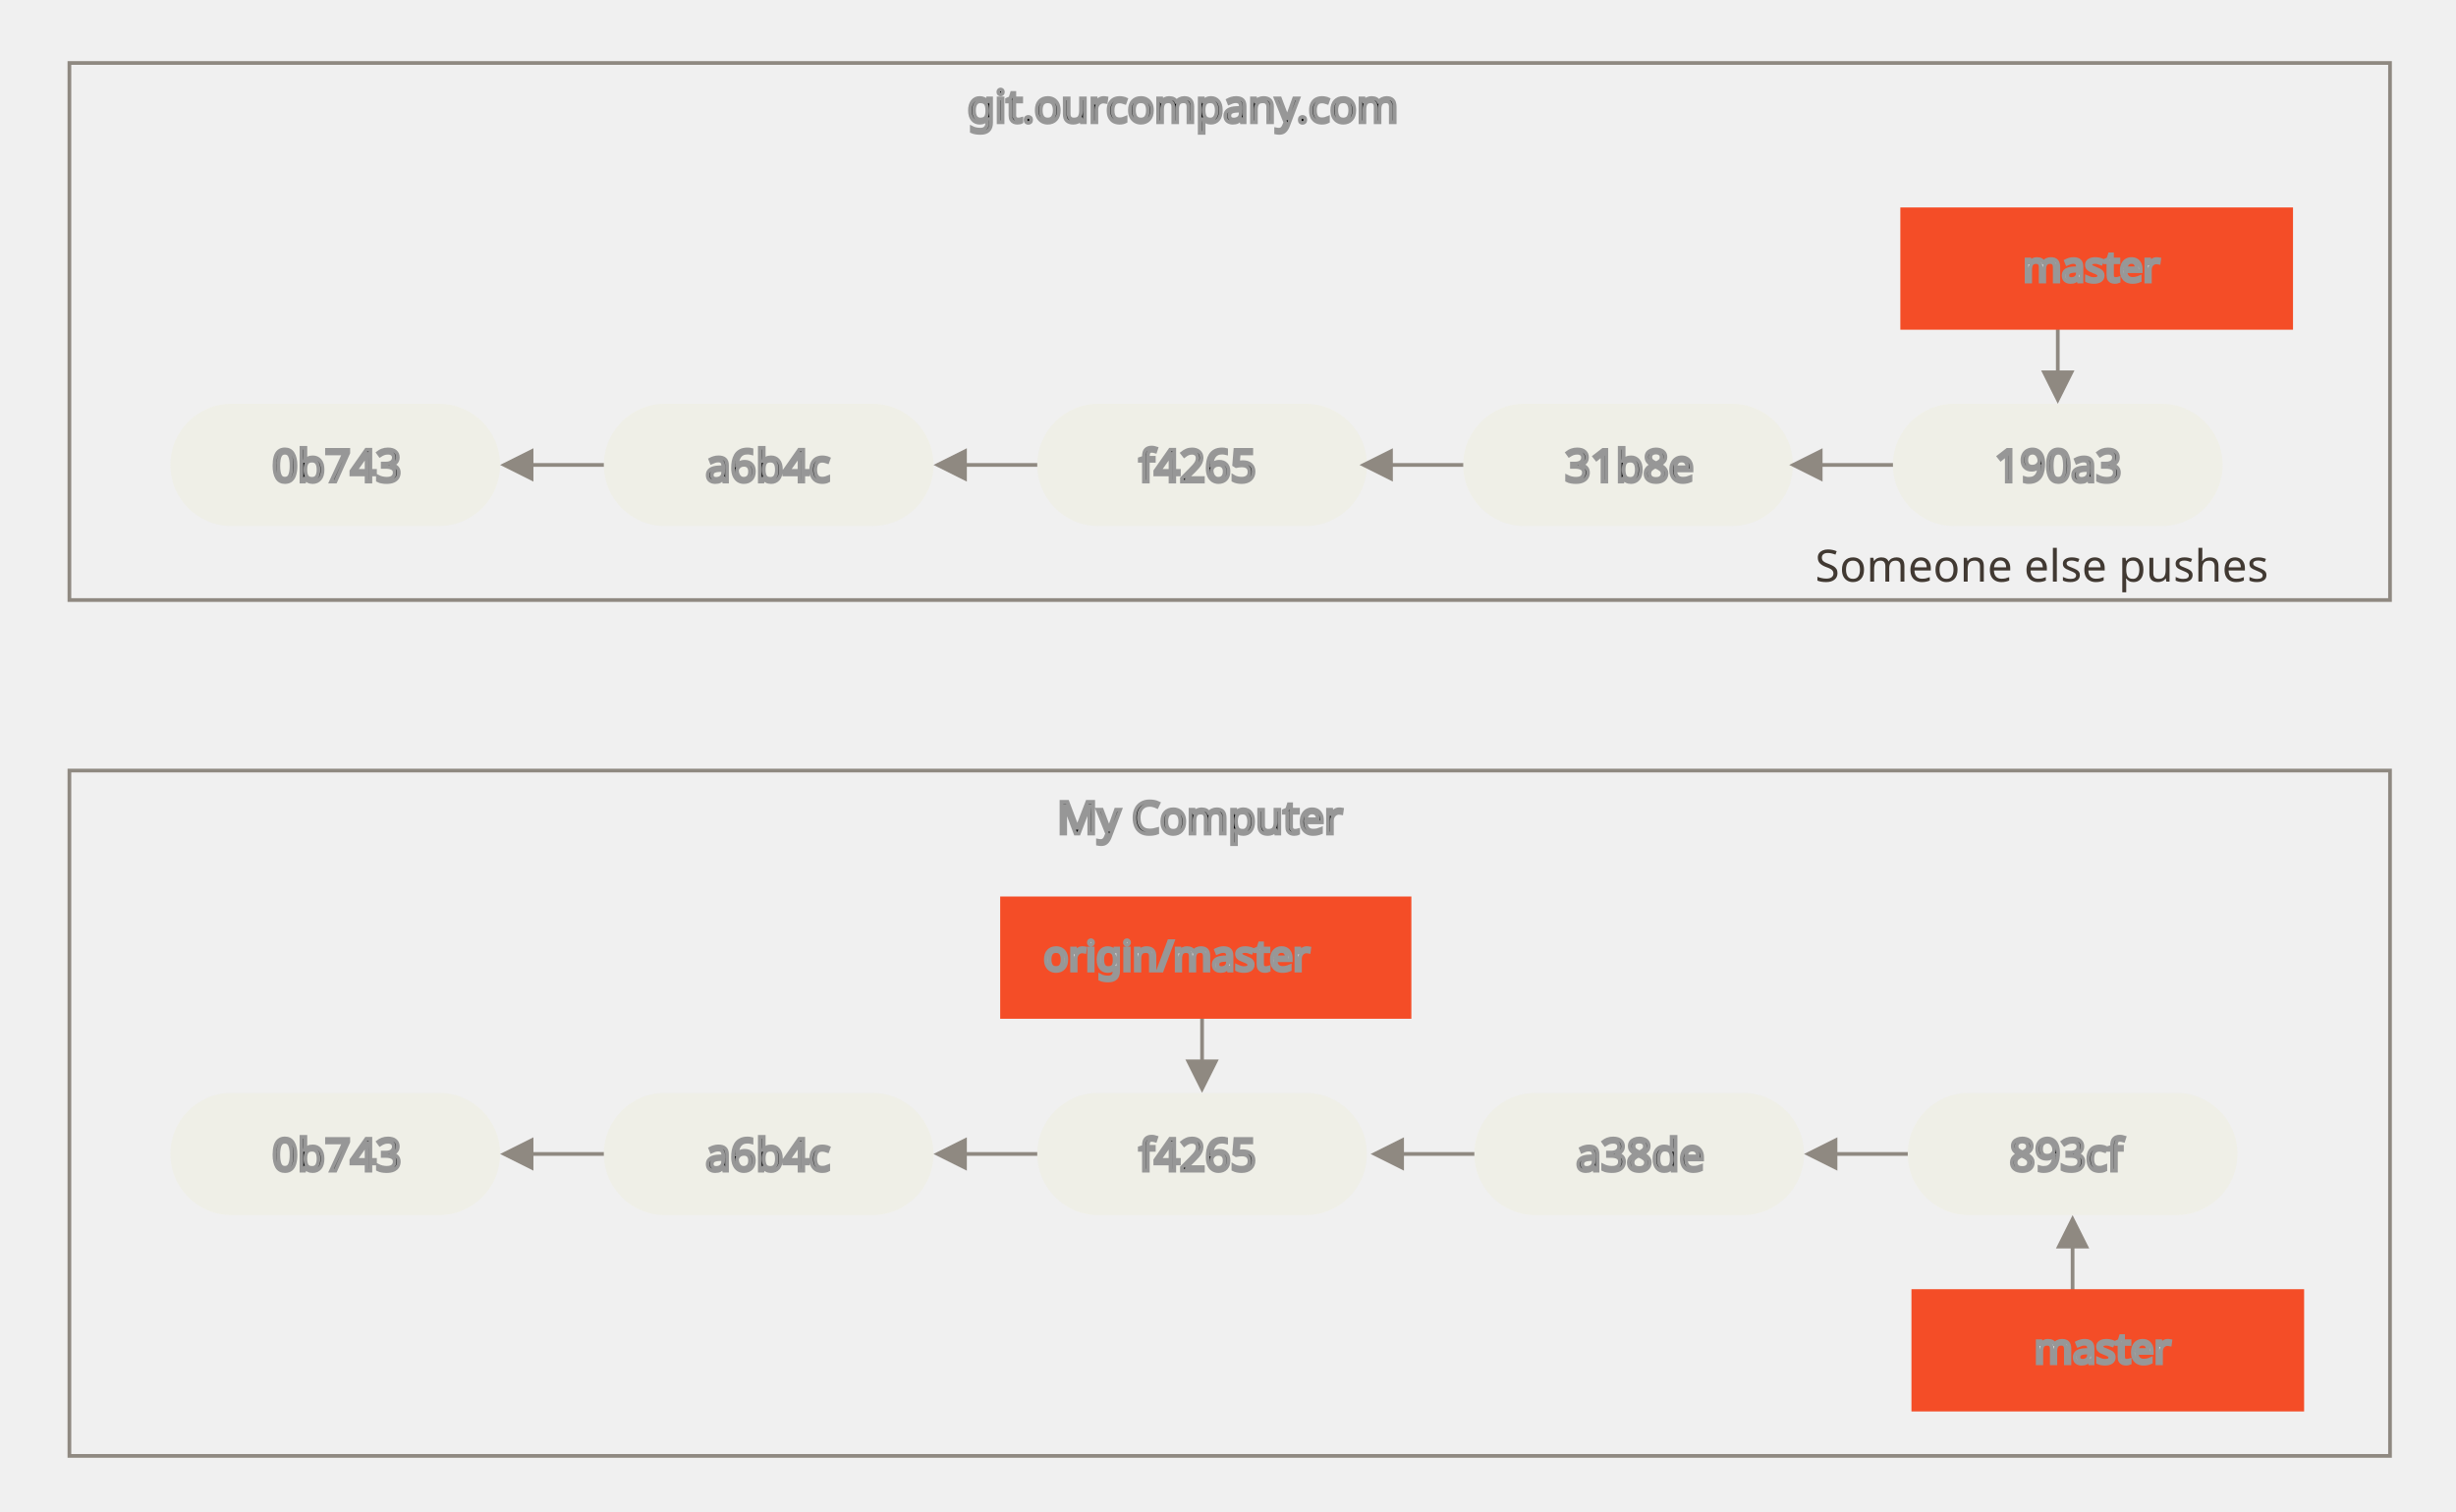
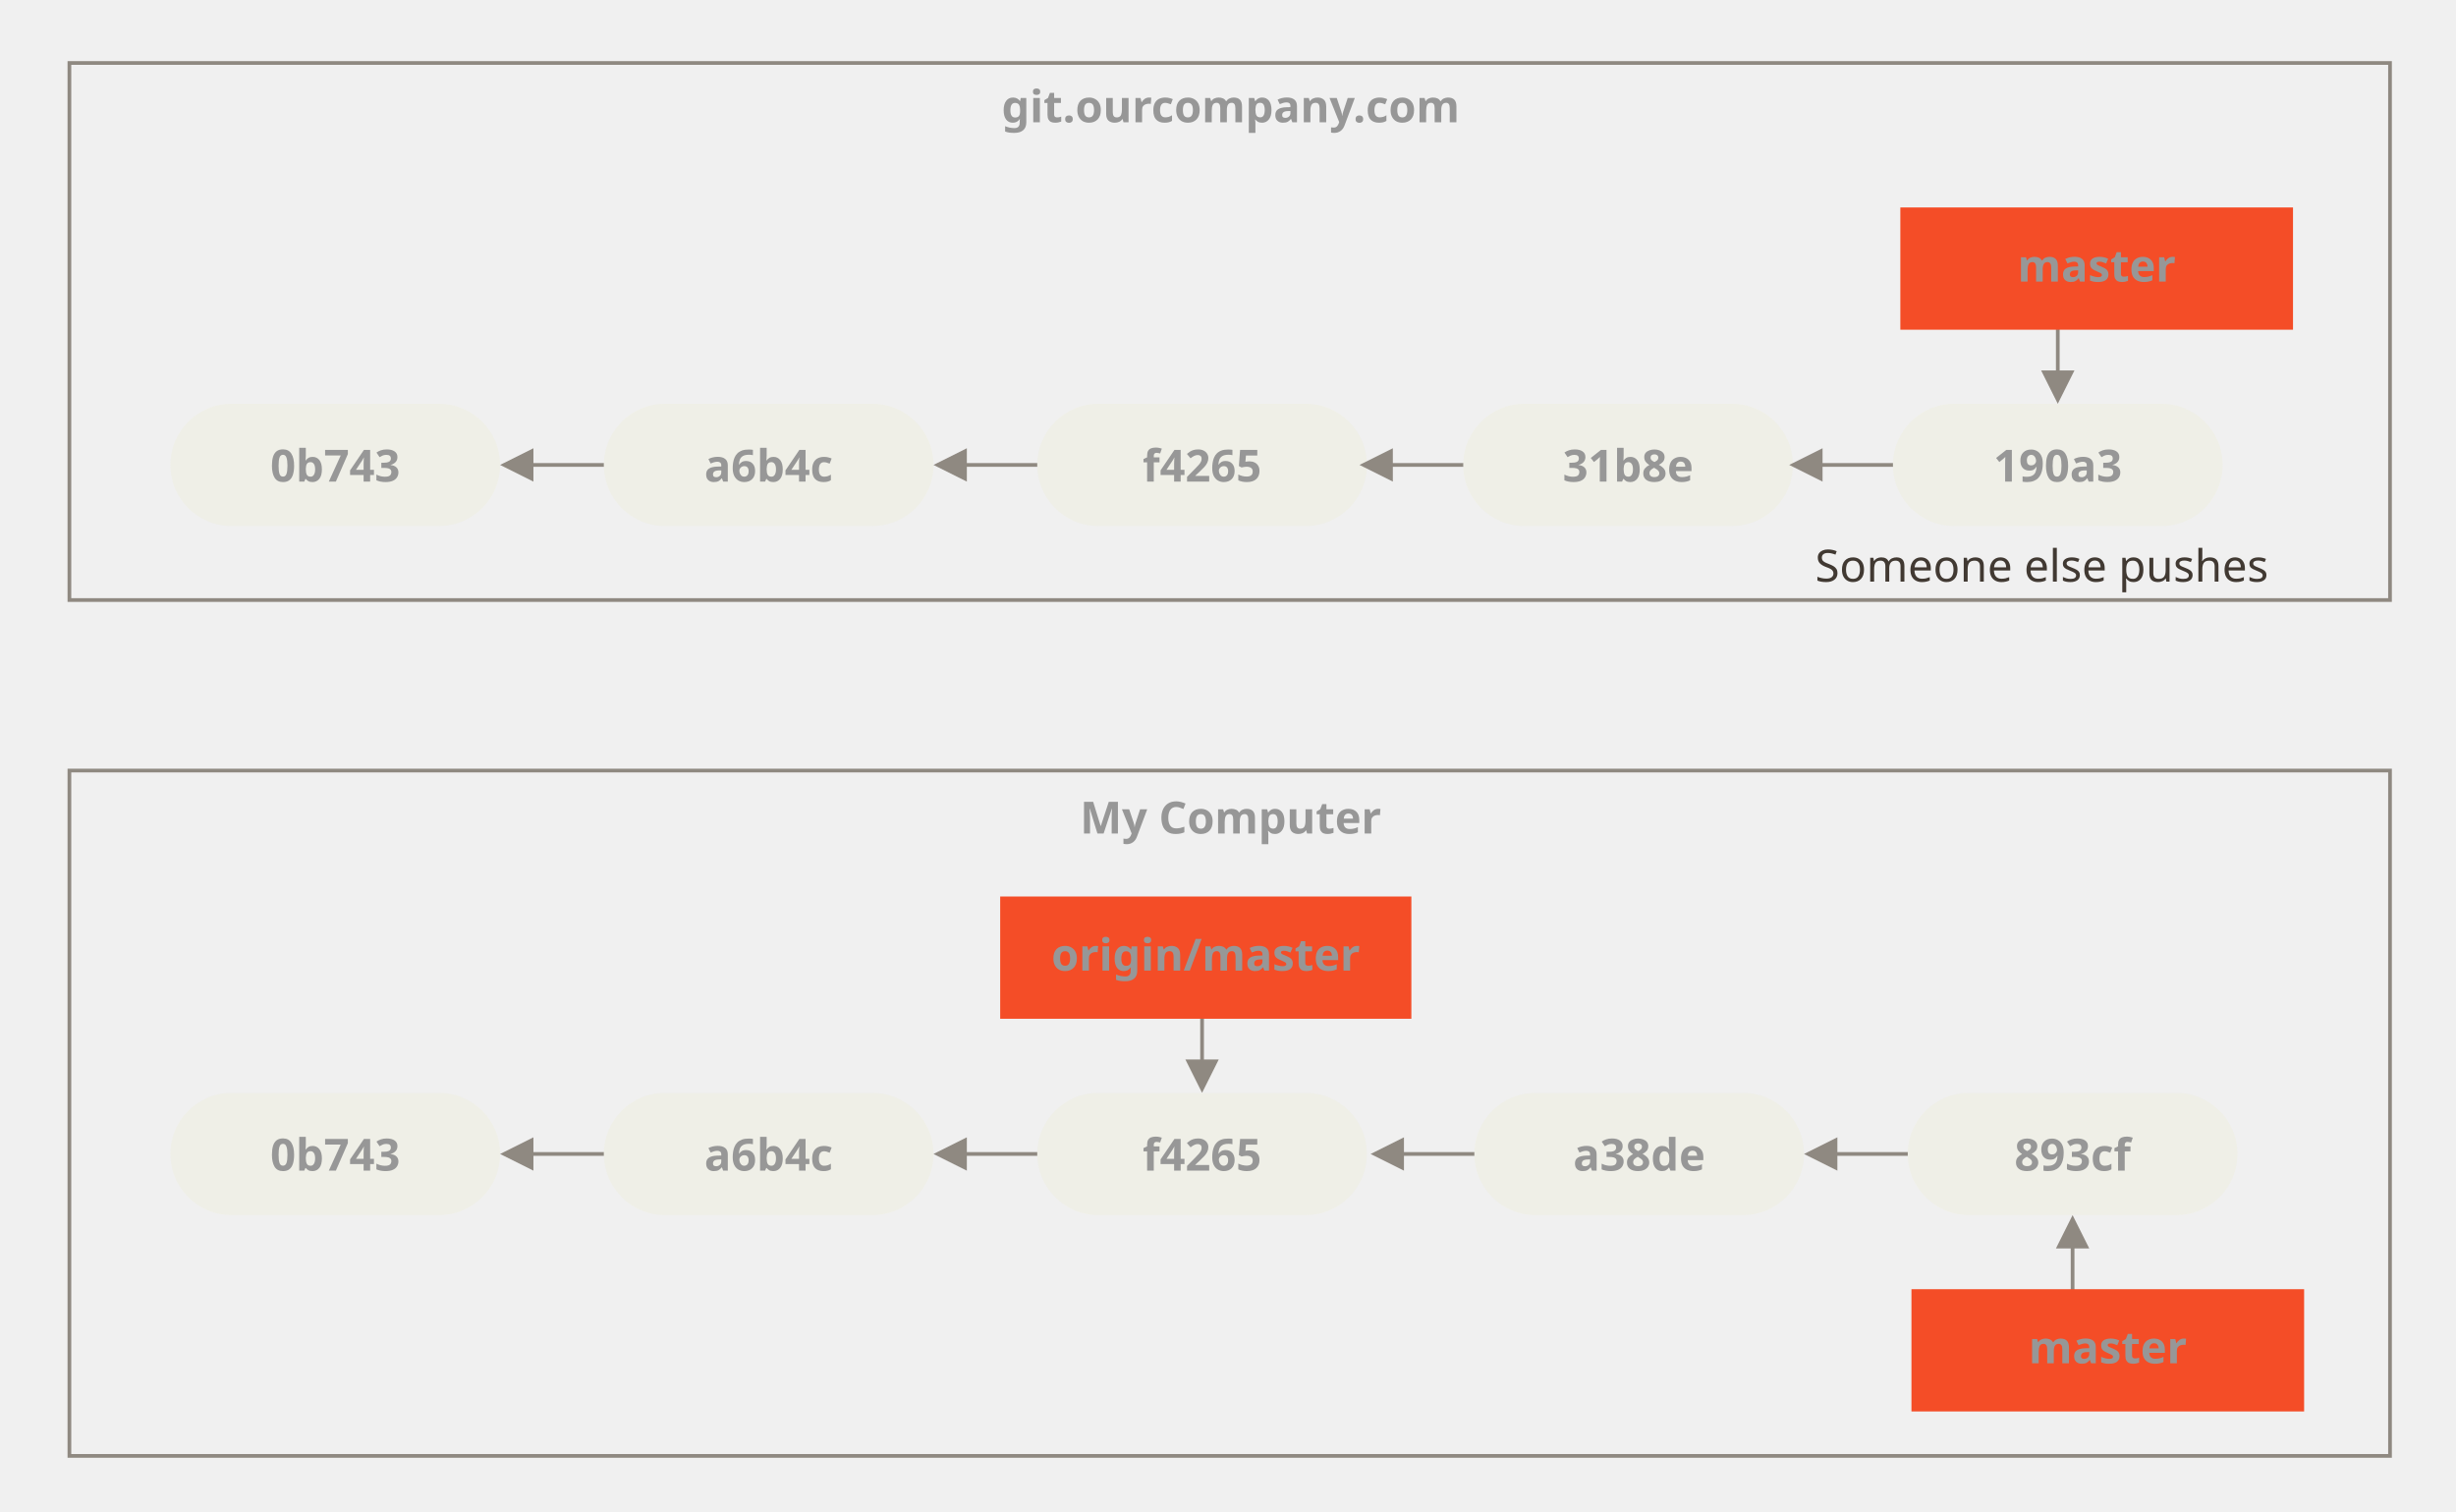
<svg xmlns="http://www.w3.org/2000/svg" width="663px" height="408px" viewBox="0 0 663 408" version="1.1">
  <g id="03---Remote-Branches-2" stroke="none" stroke-width="1" fill="none" fill-rule="evenodd">
    <g id="brown" transform="translate(46, 109)">
      <rect id="Rectangle-1" fill="#EFEFE7" fill-rule="evenodd" x="0" y="0" width="89" height="33" rx="16.5" />
-       <text id="C6" stroke="#979797" stroke-width="1" font-family="RobotoMono-Regular, Roboto Mono" font-size="12" font-weight="normal" fill="#000000">
-         <tspan x="27.497" y="21">0b743</tspan>
+       <text stroke="#979797" stroke-width="0" font-family="Source Code Pro" font-size="12px" font-weight="900" fill="#979797" fill-opacity="1" text-anchor="middle" id="C6">
+         <tspan x="44.5" y="21">0b743</tspan>
      </text>
    </g>
    <path id="Line-7" d="M144,125 L183,125 L183,126 L144,126 L144,130 L135,125.5 L144,121 L144,125 Z" fill="#8F8981" fill-rule="nonzero" />
    <g id="brown" transform="translate(163, 109)">
      <rect id="Rectangle-1" fill="#EFEFE7" fill-rule="evenodd" x="0" y="0" width="89" height="33" rx="16.5" />
-       <text id="C6" stroke="#979797" stroke-width="1" font-family="RobotoMono-Regular, Roboto Mono" font-size="12" font-weight="normal" fill="#000000">
-         <tspan x="27.497" y="21">a6b4c</tspan>
+       <text stroke="#979797" stroke-width="0" font-family="Source Code Pro" font-size="12px" font-weight="900" fill="#979797" fill-opacity="1" text-anchor="middle" id="C6">
+         <tspan x="44.5" y="21">a6b4c</tspan>
      </text>
    </g>
    <path id="Line-8" d="M261,125 L300,125 L300,126 L261,126 L261,130 L252,125.5 L261,121 L261,125 Z" fill="#8F8981" fill-rule="nonzero" />
    <g id="brown" transform="translate(280, 109)">
      <rect id="Rectangle-1" fill="#EFEFE7" fill-rule="evenodd" x="0" y="0" width="89" height="33" rx="16.5" />
-       <text id="C6" stroke="#979797" stroke-width="1" font-family="RobotoMono-Regular, Roboto Mono" font-size="12" font-weight="normal" fill="#000000">
-         <tspan x="27.494" y="21">f4265</tspan>
+       <text stroke="#979797" stroke-width="0" font-family="Source Code Pro" font-size="12px" font-weight="900" fill="#979797" fill-opacity="1" text-anchor="middle" id="C6">
+         <tspan x="44.5" y="21">f4265</tspan>
      </text>
    </g>
    <path id="Line-8" d="M376,125 L415,125 L415,126 L376,126 L376,130 L367,125.5 L376,121 L376,125 Z" fill="#8F8981" fill-rule="nonzero" />
    <g id="brown" transform="translate(395, 109)">
      <rect id="Rectangle-1" fill="#EFEFE7" fill-rule="evenodd" x="0" y="0" width="89" height="33" rx="16.5" />
-       <text id="C6" stroke="#979797" stroke-width="1" font-family="RobotoMono-Regular, Roboto Mono" font-size="12" font-weight="normal" fill="#000000">
-         <tspan x="27.497" y="21">31b8e</tspan>
+       <text stroke="#979797" stroke-width="0" font-family="Source Code Pro" font-size="12px" font-weight="900" fill="#979797" fill-opacity="1" text-anchor="middle" id="C6">
+         <tspan x="44.5" y="21">31b8e</tspan>
      </text>
    </g>
    <path id="Line-8" d="M492,125 L531,125 L531,126 L492,126 L492,130 L483,125.5 L492,121 L492,125 Z" fill="#8F8981" fill-rule="nonzero" />
    <g id="brown" transform="translate(511, 109)">
      <rect id="Rectangle-1" fill="#EFEFE7" fill-rule="evenodd" x="0" y="0" width="89" height="33" rx="16.5" />
-       <text id="C6" stroke="#979797" stroke-width="1" font-family="RobotoMono-Regular, Roboto Mono" font-size="12" font-weight="normal" fill="#000000">
-         <tspan x="27.497" y="21">190a3</tspan>
+       <text stroke="#979797" stroke-width="0" font-family="Source Code Pro" font-size="12px" font-weight="900" fill="#979797" fill-opacity="1" text-anchor="middle" id="C6">
+         <tspan x="44.5" y="21">190a3</tspan>
      </text>
    </g>
    <g id="Line-2-+-ref" transform="translate(513, 56)">
      <path id="Line-2" d="M42,44 L42,20 L43,20 L43,44 L47,44 L42.5,53 L38,44 L42,44 Z" fill="#8F8981" fill-rule="nonzero" />
      <g id="ref">
        <rect id="Rectangle-2" fill="#F44D27" fill-rule="evenodd" x="0" y="0" width="106" height="33" />
-         <text id="master" stroke="#979797" stroke-width="1" font-family="RobotoMono-Regular, Roboto Mono" font-size="11.143" font-weight="normal" fill="#FFFFFF">
-           <tspan x="33.129" y="20">master</tspan>
+         <text stroke="#979797" stroke-width="0" font-family="Source Code Pro" font-size="12px" font-weight="900" fill="#979797" fill-opacity="1" text-anchor="middle" id="master">
+           <tspan x="53" y="20">master</tspan>
        </text>
      </g>
    </g>
    <path id="Line-6" d="M324,286 L324,259 L325,259 L325,286 L329,286 L324.5,295 L320,286 L324,286 Z" fill="#8F8981" fill-rule="nonzero" />
    <g id="brown" transform="translate(46, 295)">
      <rect id="Rectangle-1" fill="#EFEFE7" fill-rule="evenodd" x="0" y="0" width="89" height="33" rx="16.5" />
-       <text id="C6" stroke="#979797" stroke-width="1" font-family="RobotoMono-Regular, Roboto Mono" font-size="12" font-weight="normal" fill="#000000">
-         <tspan x="27.497" y="21">0b743</tspan>
+       <text stroke="#979797" stroke-width="0" font-family="Source Code Pro" font-size="12px" font-weight="900" fill="#979797" fill-opacity="1" text-anchor="middle" id="C6">
+         <tspan x="44.5" y="21">0b743</tspan>
      </text>
    </g>
    <path id="Line-5" d="M144,311 L183,311 L183,312 L144,312 L144,316 L135,311.5 L144,307 L144,311 Z" fill="#8F8981" fill-rule="nonzero" />
    <g id="brown" transform="translate(163, 295)">
      <rect id="Rectangle-1" fill="#EFEFE7" fill-rule="evenodd" x="0" y="0" width="89" height="33" rx="16.5" />
-       <text id="C6" stroke="#979797" stroke-width="1" font-family="RobotoMono-Regular, Roboto Mono" font-size="12" font-weight="normal" fill="#000000">
-         <tspan x="27.497" y="21">a6b4c</tspan>
+       <text stroke="#979797" stroke-width="0" font-family="Source Code Pro" font-size="12px" font-weight="900" fill="#979797" fill-opacity="1" text-anchor="middle" id="C6">
+         <tspan x="44.5" y="21">a6b4c</tspan>
      </text>
    </g>
    <path id="Line-4" d="M261,311 L300,311 L300,312 L261,312 L261,316 L252,311.5 L261,307 L261,311 Z" fill="#8F8981" fill-rule="nonzero" />
    <g id="brown" transform="translate(280, 295)">
      <rect id="Rectangle-1" fill="#EFEFE7" fill-rule="evenodd" x="0" y="0" width="89" height="33" rx="16.5" />
-       <text id="C6" stroke="#979797" stroke-width="1" font-family="RobotoMono-Regular, Roboto Mono" font-size="12" font-weight="normal" fill="#000000">
-         <tspan x="27.494" y="21">f4265</tspan>
+       <text stroke="#979797" stroke-width="0" font-family="Source Code Pro" font-size="12px" font-weight="900" fill="#979797" fill-opacity="1" text-anchor="middle" id="C6">
+         <tspan x="44.5" y="21">f4265</tspan>
      </text>
    </g>
    <path id="Line-4" d="M379,311 L418,311 L418,312 L379,312 L379,316 L370,311.5 L379,307 L379,311 Z" fill="#8F8981" fill-rule="nonzero" />
    <g id="brown" transform="translate(398, 295)">
      <rect id="Rectangle-1" fill="#EFEFE7" fill-rule="evenodd" x="0" y="0" width="89" height="33" rx="16.5" />
-       <text id="C6" stroke="#979797" stroke-width="1" font-family="RobotoMono-Regular, Roboto Mono" font-size="12" font-weight="normal" fill="#000000">
-         <tspan x="27.497" y="21">a38de</tspan>
+       <text stroke="#979797" stroke-width="0" font-family="Source Code Pro" font-size="12px" font-weight="900" fill="#979797" fill-opacity="1" text-anchor="middle" id="C6">
+         <tspan x="44.5" y="21">a38de</tspan>
      </text>
    </g>
    <path id="Line-4" d="M496,311 L535,311 L535,312 L496,312 L496,316 L487,311.5 L496,307 L496,311 Z" fill="#8F8981" fill-rule="nonzero" />
    <g id="brown" transform="translate(515, 295)">
      <rect id="Rectangle-1" fill="#EFEFE7" fill-rule="evenodd" x="0" y="0" width="89" height="33" rx="16.5" />
-       <text id="C6" stroke="#979797" stroke-width="1" font-family="RobotoMono-Regular, Roboto Mono" font-size="12" font-weight="normal" fill="#000000">
-         <tspan x="27.494" y="21">893cf</tspan>
+       <text stroke="#979797" stroke-width="0" font-family="Source Code Pro" font-size="12px" font-weight="900" fill="#979797" fill-opacity="1" text-anchor="middle" id="C6">
+         <tspan x="44.5" y="21">893cf</tspan>
      </text>
    </g>
    <g id="Line-3-+-ref-2" transform="translate(516, 328)">
      <path id="Line-3" d="M44,9 L44,34 L43,34 L43,9 L39,9 L43.5,0 L48,9 L44,9 Z" fill="#8F8981" fill-rule="nonzero" />
      <g id="ref" transform="translate(0, 20)">
        <rect id="Rectangle-2" fill="#F44D27" fill-rule="evenodd" x="0" y="0" width="106" height="33" />
-         <text id="master" stroke="#979797" stroke-width="1" font-family="RobotoMono-Regular, Roboto Mono" font-size="11.143" font-weight="normal" fill="#FFFFFF">
-           <tspan x="33.129" y="20">master</tspan>
+         <text stroke="#979797" stroke-width="0" font-family="Source Code Pro" font-size="12px" font-weight="900" fill="#979797" fill-opacity="1" text-anchor="middle" id="master">
+           <tspan x="53" y="20">master</tspan>
        </text>
      </g>
    </g>
    <g id="ref-3" transform="translate(270, 242)">
      <rect id="Rectangle-2" fill="#F44D27" x="0" y="0" width="111" height="33" />
-       <text id="master" stroke="#979797" font-family="RobotoMono-Regular, Roboto Mono" font-size="11.143" font-weight="normal" fill="#FFFFFF">
-         <tspan x="11.713" y="20">origin/master</tspan>
+       <text stroke="#979797" stroke-width="0" font-family="Source Code Pro" font-size="12px" font-weight="900" fill="#979797" fill-opacity="1" text-anchor="middle" id="master">
+         <tspan x="55.5" y="20">origin/master</tspan>
      </text>
    </g>
    <g id="Group" transform="translate(19, 17)">
      <rect id="Rectangle-10" stroke="#8F8981" stroke-linecap="square" x="-0.265" y="0" width="626.451" height="144.969" />
      <rect id="Rectangle-11" stroke="#8F8981" stroke-linecap="square" x="-0.265" y="191" width="626.451" height="185" />
-       <text id="My-Computer" stroke="#979797" font-family="RobotoMono-Regular, Roboto Mono" font-size="12" font-weight="normal" fill="#000000">
-         <tspan x="266.394" y="208">My Computer</tspan>
+       <text stroke="#979797" stroke-width="0" font-family="Source Code Pro" font-size="12px" font-weight="900" fill="#979797" fill-opacity="1" text-anchor="middle" id="My-Computer">
+         <tspan x="313.225" y="208">My Computer</tspan>
      </text>
-       <text id="git.ourcompany.com" stroke="#979797" font-family="RobotoMono-Regular, Roboto Mono" font-size="12" font-weight="normal" fill="#000000">
-         <tspan x="242.189" y="16">git.ourcompany.com</tspan>
+       <text stroke="#979797" stroke-width="0" font-family="Source Code Pro" font-size="12px" font-weight="900" fill="#979797" fill-opacity="1" text-anchor="middle" id="git.ourcompany.com">
+         <tspan x="313.225" y="16">git.ourcompany.com</tspan>
      </text>
    </g>
    <text id="Someone-else-pushes" font-family="RobotoMono-Regular, Roboto Mono" font-size="12" font-weight="normal" fill="#413932">
      <tspan x="490" y="157">Someone else pushes</tspan>
    </text>
  </g>
</svg>
